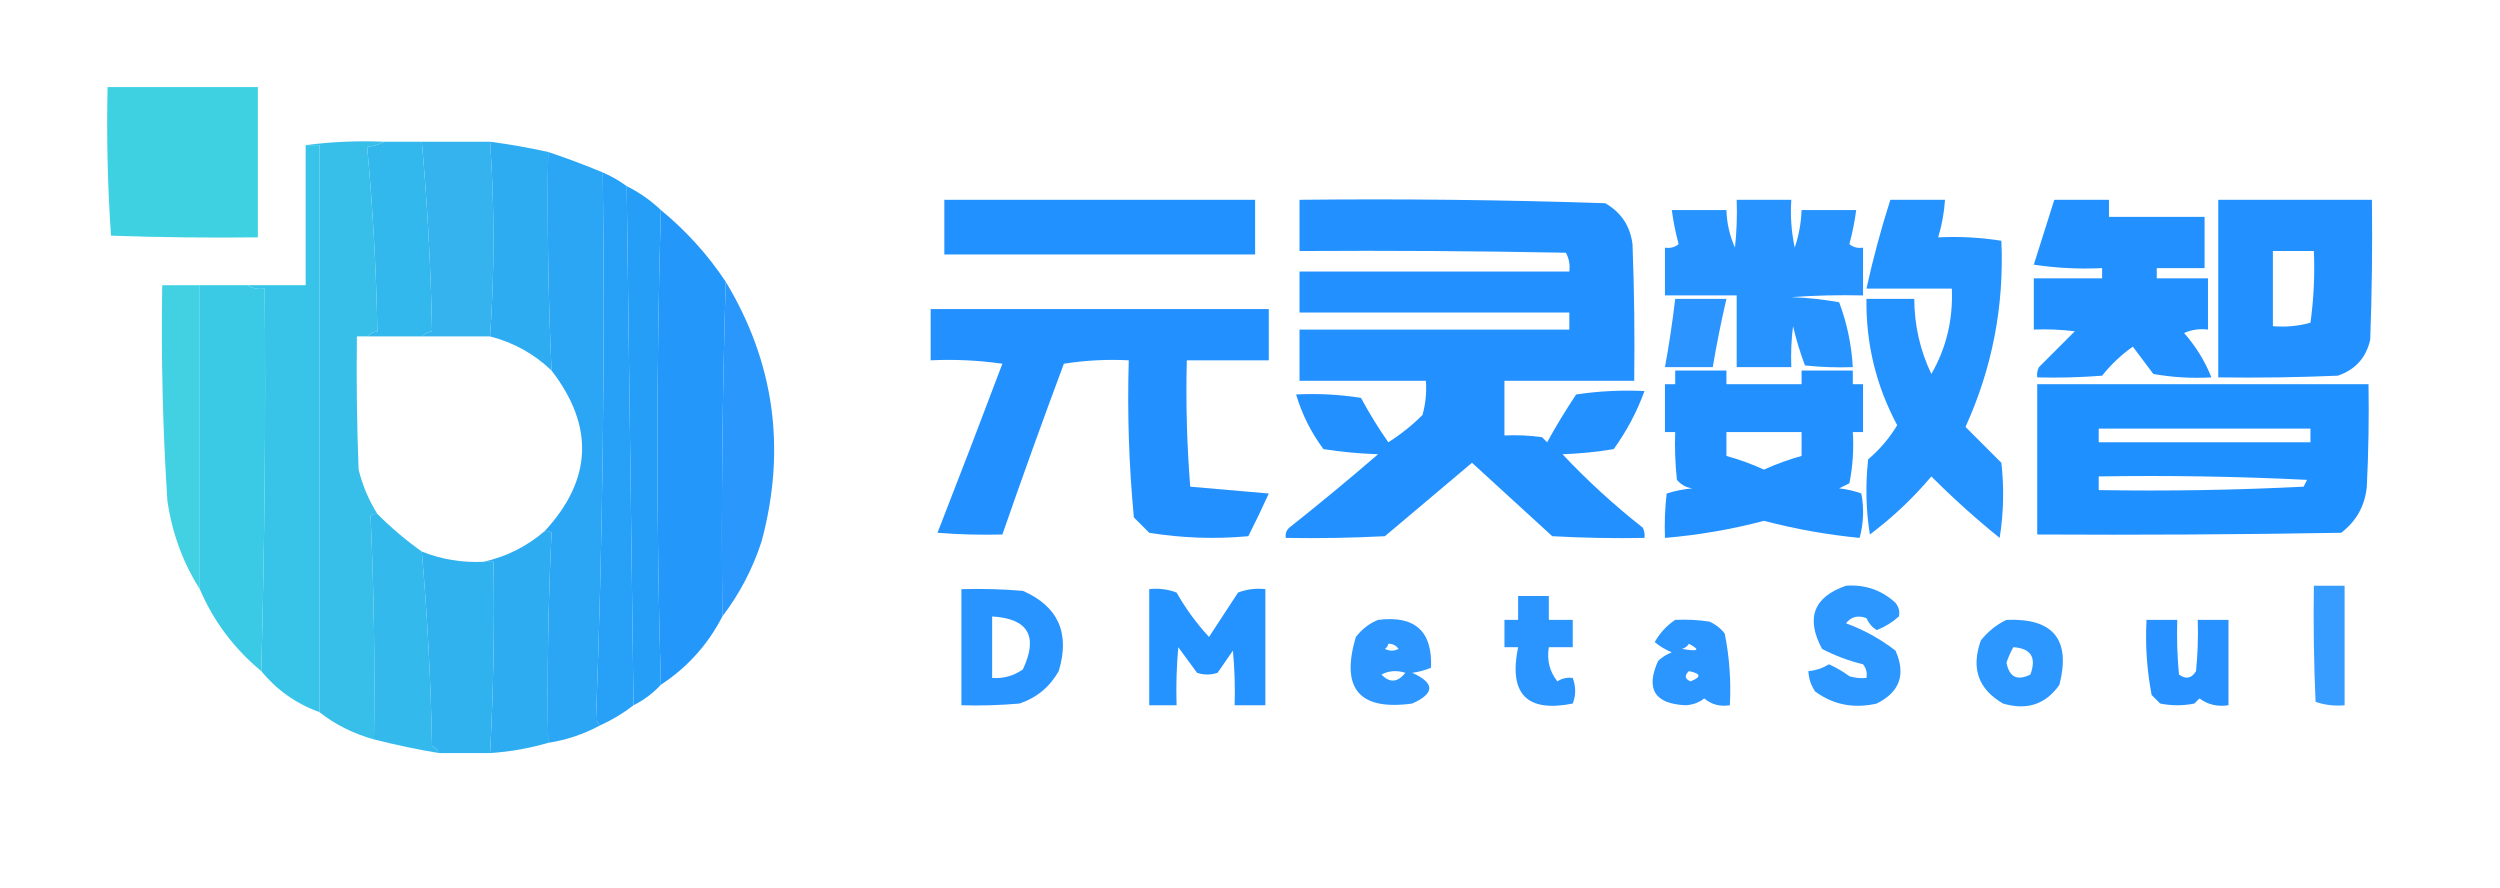
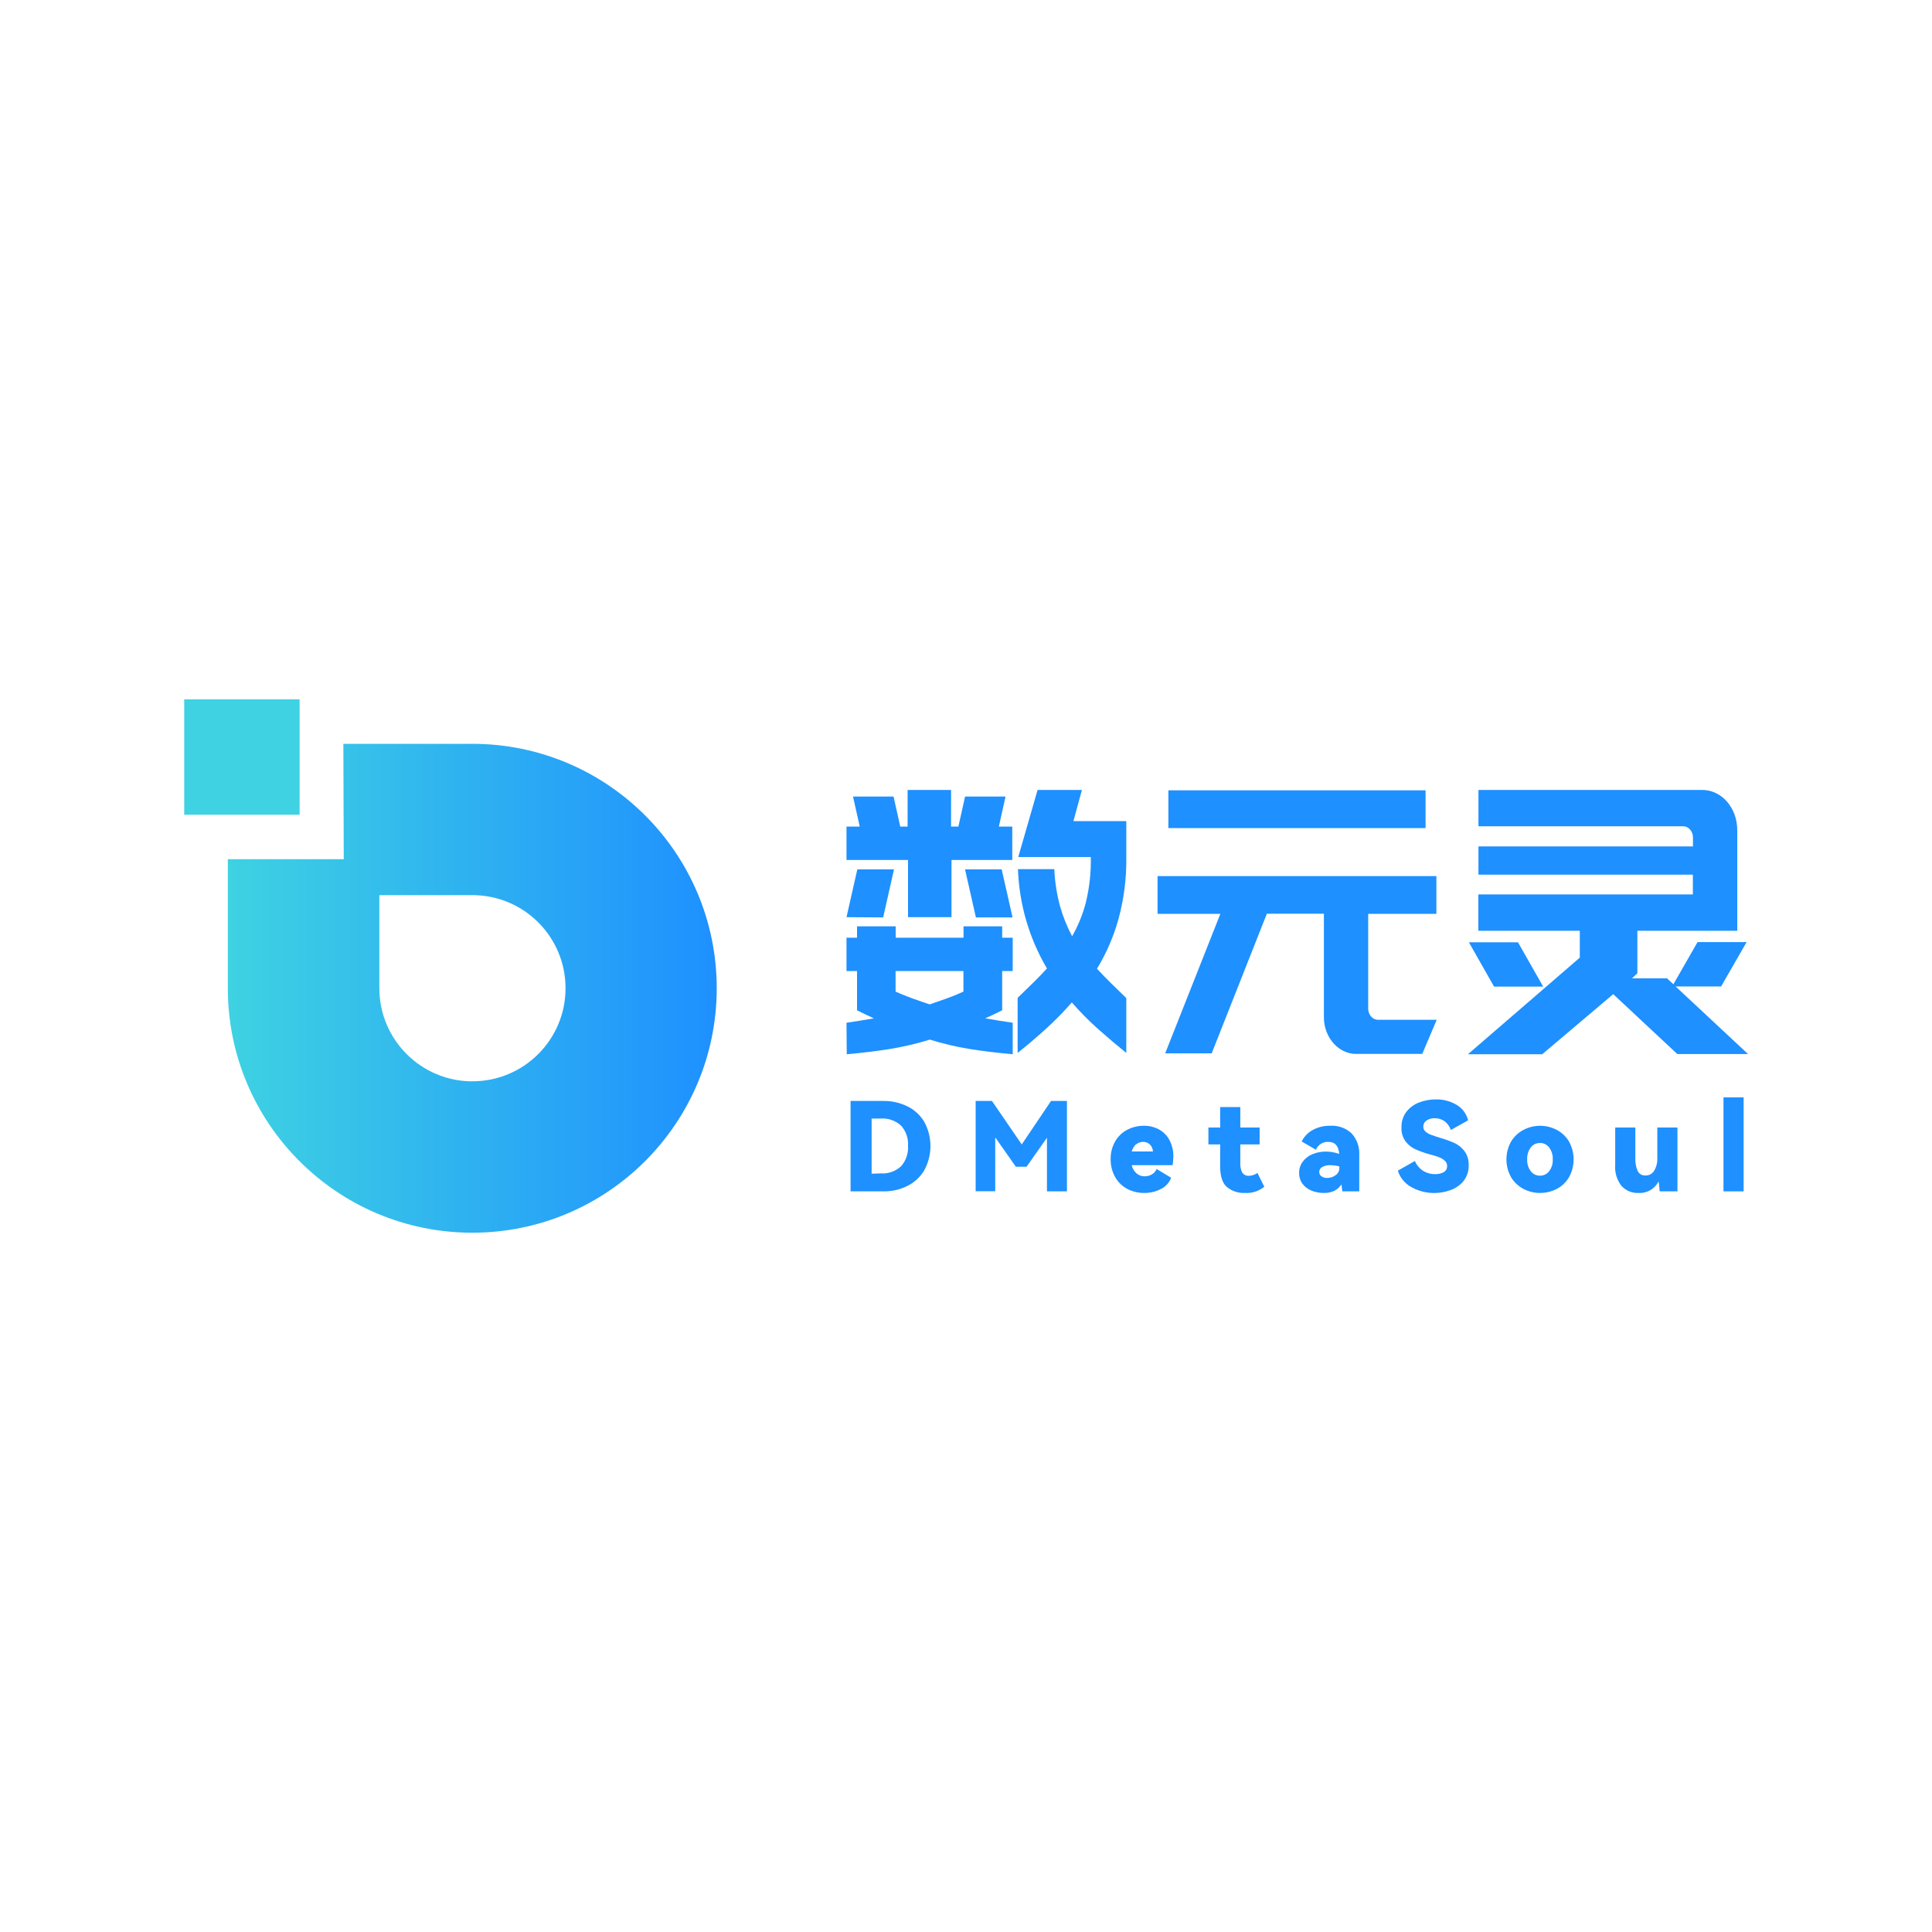
- <svg xmlns="http://www.w3.org/2000/svg" version="1.1" width="732px" height="260px" style="shape-rendering:geometricPrecision; text-rendering:geometricPrecision; image-rendering:optimizeQuality; fill-rule:evenodd; clip-rule:evenodd">
-   <g>
-     <path style="opacity:0.997" fill="#3ed1e1" d="M 31.5,25.5 C 46.167,25.5 60.833,25.5 75.5,25.5C 75.5,40.167 75.5,54.833 75.5,69.5C 61.163,69.667 46.83,69.5 32.5,69C 31.51,54.578 31.176,40.078 31.5,25.5 Z" />
-   </g>
-   <g>
-     <path style="opacity:0.972" fill="#2eb1ef" d="M 123.5,41.5 C 130.167,41.5 136.833,41.5 143.5,41.5C 144.822,60.53 144.822,79.53 143.5,98.5C 136.833,98.5 130.167,98.5 123.5,98.5C 124.263,97.732 125.263,97.232 126.5,97C 126.151,78.341 125.151,59.841 123.5,41.5 Z" />
-   </g>
-   <g>
-     <path style="opacity:0.993" fill="#37c4e8" d="M 89.5,42.5 C 90.833,42.5 92.167,42.5 93.5,42.5C 93.5,97.833 93.5,153.167 93.5,208.5C 86.719,206.048 81.052,202.048 76.5,196.5C 77.499,159.337 77.832,122.004 77.5,84.5C 75.585,84.784 73.919,84.451 72.5,83.5C 78.167,83.5 83.833,83.5 89.5,83.5C 89.5,69.833 89.5,56.167 89.5,42.5 Z" />
-   </g>
-   <g>
-     <path style="opacity:0.981" fill="#34beea" d="M 89.5,42.5 C 96.982,41.508 104.648,41.175 112.5,41.5C 111.048,42.302 109.382,42.802 107.5,43C 109.163,60.84 110.163,78.84 110.5,97C 109.263,97.232 108.263,97.732 107.5,98.5C 106.5,98.5 105.5,98.5 104.5,98.5C 104.333,111.504 104.5,124.504 105,137.5C 106.164,142.171 107.997,146.504 110.5,150.5C 109.761,150.369 109.094,150.536 108.5,151C 109.494,172.758 109.827,194.591 109.5,216.5C 103.499,214.833 98.166,212.166 93.5,208.5C 93.5,153.167 93.5,97.833 93.5,42.5C 92.167,42.5 90.833,42.5 89.5,42.5 Z" />
-   </g>
-   <g>
-     <path style="opacity:0.995" fill="#31b8ec" d="M 112.5,41.5 C 116.167,41.5 119.833,41.5 123.5,41.5C 125.151,59.841 126.151,78.341 126.5,97C 125.263,97.232 124.263,97.732 123.5,98.5C 118.167,98.5 112.833,98.5 107.5,98.5C 108.263,97.732 109.263,97.232 110.5,97C 110.163,78.84 109.163,60.84 107.5,43C 109.382,42.802 111.048,42.302 112.5,41.5 Z" />
-   </g>
-   <g>
-     <path style="opacity:0.992" fill="#2babf2" d="M 143.5,41.5 C 149.21,42.255 154.877,43.255 160.5,44.5C 160.189,65.879 160.522,87.212 161.5,108.5C 156.393,103.612 150.393,100.279 143.5,98.5C 144.822,79.53 144.822,60.53 143.5,41.5 Z" />
-   </g>
-   <g>
-     <path style="opacity:0.989" fill="#28a5f5" d="M 160.5,44.5 C 165.928,46.309 171.262,48.309 176.5,50.5C 177.16,104.216 176.493,157.716 174.5,211C 175.056,211.383 175.389,211.883 175.5,212.5C 170.797,215.016 165.797,216.683 160.5,217.5C 160.173,196.924 160.507,176.424 161.5,156C 160.906,155.536 160.239,155.369 159.5,155.5C 173.389,140.469 174.056,124.802 161.5,108.5C 160.522,87.212 160.189,65.879 160.5,44.5 Z" />
-   </g>
-   <g>
-     <path style="opacity:0.994" fill="#26a0f7" d="M 176.5,50.5 C 178.996,51.58 181.33,52.914 183.5,54.5C 184.158,105.294 184.824,155.961 185.5,206.5C 182.451,208.863 179.118,210.863 175.5,212.5C 175.389,211.883 175.056,211.383 174.5,211C 176.493,157.716 177.16,104.216 176.5,50.5 Z" />
-   </g>
-   <g>
-     <path style="opacity:0.995" fill="#249ef8" d="M 183.5,54.5 C 187.221,56.353 190.554,58.687 193.5,61.5C 192.167,107.833 192.167,154.167 193.5,200.5C 191.2,202.984 188.533,204.984 185.5,206.5C 184.824,155.961 184.158,105.294 183.5,54.5 Z" />
-   </g>
-   <g>
-     <path style="opacity:0.983" fill="#1e8fff" d="M 380.5,58.5 C 410.365,58.178 440.198,58.512 470,59.5C 474.646,62.152 477.313,66.152 478,71.5C 478.5,84.829 478.667,98.162 478.5,111.5C 465.833,111.5 453.167,111.5 440.5,111.5C 440.5,116.833 440.5,122.167 440.5,127.5C 444.182,127.335 447.848,127.501 451.5,128C 452,128.5 452.5,129 453,129.5C 455.635,124.702 458.468,120.035 461.5,115.5C 468.134,114.503 474.8,114.17 481.5,114.5C 479.325,120.513 476.325,126.18 472.5,131.5C 467.533,132.329 462.533,132.829 457.5,133C 464.777,140.731 472.61,147.898 481,154.5C 481.483,155.448 481.649,156.448 481.5,157.5C 472.494,157.666 463.494,157.5 454.5,157C 446.667,149.833 438.833,142.667 431,135.5C 422.5,142.667 414,149.833 405.5,157C 395.839,157.5 386.172,157.666 376.5,157.5C 376.281,156.325 376.614,155.325 377.5,154.5C 386.312,147.522 394.979,140.355 403.5,133C 398.136,132.829 392.802,132.329 387.5,131.5C 383.876,126.617 381.209,121.284 379.5,115.5C 385.868,115.17 392.202,115.504 398.5,116.5C 400.916,121.001 403.583,125.334 406.5,129.5C 410.122,127.213 413.455,124.547 416.5,121.5C 417.417,118.242 417.751,114.909 417.5,111.5C 405.167,111.5 392.833,111.5 380.5,111.5C 380.5,106.5 380.5,101.5 380.5,96.5C 406.833,96.5 433.167,96.5 459.5,96.5C 459.5,94.833 459.5,93.167 459.5,91.5C 433.167,91.5 406.833,91.5 380.5,91.5C 380.5,87.5 380.5,83.5 380.5,79.5C 406.833,79.5 433.167,79.5 459.5,79.5C 459.739,77.533 459.406,75.7 458.5,74C 432.502,73.5 406.502,73.333 380.5,73.5C 380.5,68.5 380.5,63.5 380.5,58.5 Z" />
-   </g>
-   <g>
-     <path style="opacity:0.964" fill="#1e8fff" d="M 508.5,58.5 C 513.833,58.5 519.167,58.5 524.5,58.5C 524.173,63.214 524.507,67.88 525.5,72.5C 526.706,68.928 527.373,65.262 527.5,61.5C 532.833,61.5 538.167,61.5 543.5,61.5C 543.048,64.876 542.382,68.209 541.5,71.5C 542.689,72.429 544.022,72.762 545.5,72.5C 545.5,77.167 545.5,81.833 545.5,86.5C 538.492,86.334 531.492,86.5 524.5,87C 529.202,87.172 533.868,87.672 538.5,88.5C 540.797,94.612 542.131,100.946 542.5,107.5C 537.821,107.666 533.155,107.499 528.5,107C 527.085,103.27 525.918,99.437 525,95.5C 524.501,99.486 524.334,103.486 524.5,107.5C 519.167,107.5 513.833,107.5 508.5,107.5C 508.5,100.5 508.5,93.5 508.5,86.5C 501.5,86.5 494.5,86.5 487.5,86.5C 487.5,81.833 487.5,77.167 487.5,72.5C 488.978,72.762 490.311,72.429 491.5,71.5C 490.618,68.209 489.952,64.876 489.5,61.5C 494.833,61.5 500.167,61.5 505.5,61.5C 505.605,65.319 506.438,68.986 508,72.5C 508.499,67.845 508.666,63.178 508.5,58.5 Z" />
-   </g>
-   <g>
-     <path style="opacity:0.97" fill="#1e8fff" d="M 553.5,58.5 C 558.833,58.5 564.167,58.5 569.5,58.5C 569.249,62.249 568.583,65.915 567.5,69.5C 573.758,69.19 579.924,69.524 586,70.5C 586.847,89.556 583.347,107.723 575.5,125C 579,128.5 582.5,132 586,135.5C 586.831,142.856 586.665,150.189 585.5,157.5C 578.561,151.899 571.894,145.899 565.5,139.5C 560.183,145.815 554.183,151.481 547.5,156.5C 546.335,149.189 546.169,141.856 547,134.5C 550.396,131.607 553.229,128.274 555.5,124.5C 549.325,112.962 546.325,100.629 546.5,87.5C 551.167,87.5 555.833,87.5 560.5,87.5C 560.528,95.241 562.195,102.574 565.5,109.5C 569.886,101.887 571.886,93.554 571.5,84.5C 563.167,84.5 554.833,84.5 546.5,84.5C 548.437,75.694 550.771,67.027 553.5,58.5 Z" />
-   </g>
-   <g>
-     <path style="opacity:0.984" fill="#1e8fff" d="M 601.5,58.5 C 606.833,58.5 612.167,58.5 617.5,58.5C 617.5,60.167 617.5,61.833 617.5,63.5C 626.833,63.5 636.167,63.5 645.5,63.5C 645.5,68.5 645.5,73.5 645.5,78.5C 640.833,78.5 636.167,78.5 631.5,78.5C 631.5,79.5 631.5,80.5 631.5,81.5C 636.5,81.5 641.5,81.5 646.5,81.5C 646.5,86.5 646.5,91.5 646.5,96.5C 644.076,96.192 641.743,96.526 639.5,97.5C 642.959,101.432 645.626,105.766 647.5,110.5C 641.794,110.829 636.128,110.495 630.5,109.5C 628.488,106.795 626.488,104.128 624.5,101.5C 621.118,103.87 618.118,106.704 615.5,110C 609.175,110.5 602.842,110.666 596.5,110.5C 596.351,109.448 596.517,108.448 597,107.5C 600.5,104 604,100.5 607.5,97C 603.514,96.501 599.514,96.335 595.5,96.5C 595.5,91.5 595.5,86.5 595.5,81.5C 602.167,81.5 608.833,81.5 615.5,81.5C 615.5,80.5 615.5,79.5 615.5,78.5C 608.8,78.83 602.134,78.497 595.5,77.5C 597.51,71.139 599.51,64.805 601.5,58.5 Z" />
-   </g>
-   <g>
-     <path style="opacity:0.977" fill="#1e8fff" d="M 649.5,58.5 C 664.5,58.5 679.5,58.5 694.5,58.5C 694.667,72.171 694.5,85.837 694,99.5C 692.782,104.775 689.615,108.275 684.5,110C 672.838,110.5 661.171,110.667 649.5,110.5C 649.5,93.167 649.5,75.833 649.5,58.5 Z M 665.5,73.5 C 669.5,73.5 673.5,73.5 677.5,73.5C 677.797,80.558 677.464,87.558 676.5,94.5C 672.893,95.489 669.226,95.823 665.5,95.5C 665.5,88.167 665.5,80.833 665.5,73.5 Z" />
-   </g>
-   <g>
-     <path style="opacity:0.982" fill="#1d8fff" d="M 276.5,58.5 C 306.833,58.5 337.167,58.5 367.5,58.5C 367.5,63.833 367.5,69.167 367.5,74.5C 337.167,74.5 306.833,74.5 276.5,74.5C 276.5,69.167 276.5,63.833 276.5,58.5 Z" />
-   </g>
-   <g>
-     <path style="opacity:0.993" fill="#2298fa" d="M 193.5,61.5 C 200.885,67.552 207.219,74.552 212.5,82.5C 211.508,115.093 211.174,147.76 211.5,180.5C 207.288,188.715 201.288,195.382 193.5,200.5C 192.167,154.167 192.167,107.833 193.5,61.5 Z" />
-   </g>
-   <g>
-     <path style="opacity:0.975" fill="#3dcfe2" d="M 58.5,83.5 C 58.5,113.167 58.5,142.833 58.5,172.5C 53.526,164.675 50.359,156.009 49,146.5C 47.657,125.525 47.157,104.525 47.5,83.5C 51.167,83.5 54.833,83.5 58.5,83.5 Z" />
-   </g>
-   <g>
-     <path style="opacity:0.994" fill="#3acae5" d="M 58.5,83.5 C 63.167,83.5 67.833,83.5 72.5,83.5C 73.919,84.451 75.585,84.784 77.5,84.5C 77.832,122.004 77.499,159.337 76.5,196.5C 68.553,189.93 62.553,181.93 58.5,172.5C 58.5,142.833 58.5,113.167 58.5,83.5 Z" />
-   </g>
-   <g>
-     <path style="opacity:0.942" fill="#1f8eff" d="M 490.5,87.5 C 495.5,87.5 500.5,87.5 505.5,87.5C 503.959,94.123 502.626,100.789 501.5,107.5C 496.833,107.5 492.167,107.5 487.5,107.5C 488.716,100.868 489.716,94.201 490.5,87.5 Z" />
-   </g>
-   <g>
-     <path style="opacity:0.984" fill="#1e8fff" d="M 272.5,90.5 C 305.5,90.5 338.5,90.5 371.5,90.5C 371.5,95.5 371.5,100.5 371.5,105.5C 363.5,105.5 355.5,105.5 347.5,105.5C 347.187,117.884 347.52,130.217 348.5,142.5C 356.167,143.167 363.833,143.833 371.5,144.5C 369.593,148.727 367.593,152.894 365.5,157C 355.772,157.891 346.106,157.557 336.5,156C 335,154.5 333.5,153 332,151.5C 330.548,136.238 330.048,120.905 330.5,105.5C 324.132,105.17 317.798,105.504 311.5,106.5C 305.277,123.176 299.277,139.843 293.5,156.5C 287.158,156.666 280.825,156.5 274.5,156C 280.939,139.511 287.273,123.011 293.5,106.5C 286.532,105.503 279.532,105.17 272.5,105.5C 272.5,100.5 272.5,95.5 272.5,90.5 Z" />
-   </g>
-   <g>
-     <path style="opacity:0.952" fill="#1f92fd" d="M 212.5,82.5 C 226.76,106.156 230.26,131.489 223,158.5C 220.383,166.554 216.55,173.888 211.5,180.5C 211.174,147.76 211.508,115.093 212.5,82.5 Z" />
-   </g>
-   <g>
-     <path style="opacity:0.979" fill="#1e8fff" d="M 490.5,108.5 C 495.5,108.5 500.5,108.5 505.5,108.5C 505.5,109.833 505.5,111.167 505.5,112.5C 512.833,112.5 520.167,112.5 527.5,112.5C 527.5,111.167 527.5,109.833 527.5,108.5C 532.5,108.5 537.5,108.5 542.5,108.5C 542.5,109.833 542.5,111.167 542.5,112.5C 543.5,112.5 544.5,112.5 545.5,112.5C 545.5,117.167 545.5,121.833 545.5,126.5C 544.5,126.5 543.5,126.5 542.5,126.5C 542.827,131.544 542.494,136.544 541.5,141.5C 540.5,142 539.5,142.5 538.5,143C 540.764,143.236 542.931,143.736 545,144.5C 545.828,148.871 545.661,153.205 544.5,157.5C 535.028,156.576 525.695,154.909 516.5,152.5C 506.991,155.002 497.325,156.668 487.5,157.5C 487.334,153.154 487.501,148.821 488,144.5C 490.405,143.726 492.905,143.226 495.5,143C 493.671,142.727 492.171,141.893 491,140.5C 490.501,135.845 490.334,131.179 490.5,126.5C 489.5,126.5 488.5,126.5 487.5,126.5C 487.5,121.833 487.5,117.167 487.5,112.5C 488.5,112.5 489.5,112.5 490.5,112.5C 490.5,111.167 490.5,109.833 490.5,108.5 Z M 505.5,126.5 C 512.833,126.5 520.167,126.5 527.5,126.5C 527.5,128.833 527.5,131.167 527.5,133.5C 523.757,134.534 520.09,135.868 516.5,137.5C 512.91,135.868 509.243,134.534 505.5,133.5C 505.5,131.167 505.5,128.833 505.5,126.5 Z" />
-   </g>
-   <g>
-     <path style="opacity:0.99" fill="#1d8fff" d="M 596.5,112.5 C 628.833,112.5 661.167,112.5 693.5,112.5C 693.666,122.506 693.5,132.506 693,142.5C 692.456,148.087 689.956,152.587 685.5,156C 655.835,156.5 626.169,156.667 596.5,156.5C 596.5,141.833 596.5,127.167 596.5,112.5 Z M 614.5,125.5 C 635.167,125.5 655.833,125.5 676.5,125.5C 676.5,126.833 676.5,128.167 676.5,129.5C 655.833,129.5 635.167,129.5 614.5,129.5C 614.5,128.167 614.5,126.833 614.5,125.5 Z M 614.5,139.5 C 634.844,139.167 655.178,139.5 675.5,140.5C 675.167,141.167 674.833,141.833 674.5,142.5C 654.511,143.5 634.511,143.833 614.5,143.5C 614.5,142.167 614.5,140.833 614.5,139.5 Z" />
-   </g>
-   <g>
-     <path style="opacity:0.989" fill="#31b8ec" d="M 110.5,150.5 C 114.515,154.513 118.848,158.179 123.5,161.5C 125.138,180.277 126.138,199.277 126.5,218.5C 127.522,218.855 128.189,219.522 128.5,220.5C 122.087,219.418 115.754,218.084 109.5,216.5C 109.827,194.591 109.494,172.758 108.5,151C 109.094,150.536 109.761,150.369 110.5,150.5 Z" />
-   </g>
-   <g>
-     <path style="opacity:0.986" fill="#2babf2" d="M 159.5,155.5 C 160.239,155.369 160.906,155.536 161.5,156C 160.507,176.424 160.173,196.924 160.5,217.5C 154.969,219.118 149.302,220.118 143.5,220.5C 144.486,201.91 144.82,183.243 144.5,164.5C 143.5,164.5 142.5,164.5 141.5,164.5C 148.203,163.035 154.203,160.035 159.5,155.5 Z" />
-   </g>
-   <g>
-     <path style="opacity:0.988" fill="#2eb1ef" d="M 123.5,161.5 C 129.207,163.772 135.207,164.772 141.5,164.5C 142.5,164.5 143.5,164.5 144.5,164.5C 144.82,183.243 144.486,201.91 143.5,220.5C 138.5,220.5 133.5,220.5 128.5,220.5C 128.189,219.522 127.522,218.855 126.5,218.5C 126.138,199.277 125.138,180.277 123.5,161.5 Z" />
-   </g>
-   <g>
-     <path style="opacity:0.967" fill="#1e8fff" d="M 336.5,172.5 C 339.247,172.187 341.914,172.52 344.5,173.5C 347.19,178.226 350.356,182.56 354,186.5C 356.833,182.167 359.667,177.833 362.5,173.5C 365.086,172.52 367.753,172.187 370.5,172.5C 370.5,183.833 370.5,195.167 370.5,206.5C 367.5,206.5 364.5,206.5 361.5,206.5C 361.666,201.156 361.499,195.823 361,190.5C 359.5,192.667 358,194.833 356.5,197C 354.5,197.667 352.5,197.667 350.5,197C 348.667,194.5 346.833,192 345,189.5C 344.501,195.157 344.334,200.824 344.5,206.5C 341.833,206.5 339.167,206.5 336.5,206.5C 336.5,195.167 336.5,183.833 336.5,172.5 Z" />
-   </g>
-   <g>
-     <path style="opacity:0.939" fill="#1e90ff" d="M 540.5,171.5 C 546.107,171.105 550.941,172.772 555,176.5C 555.982,177.759 556.315,179.092 556,180.5C 554.084,182.209 551.918,183.543 549.5,184.5C 548.155,183.653 547.155,182.487 546.5,181C 544.044,180.054 542.044,180.554 540.5,182.5C 545.697,184.39 550.53,187.057 555,190.5C 558.105,197.451 556.272,202.617 549.5,206C 542.84,207.54 536.84,206.373 531.5,202.5C 530.253,200.677 529.586,198.677 529.5,196.5C 531.675,196.318 533.675,195.651 535.5,194.5C 537.606,195.43 539.606,196.596 541.5,198C 543.134,198.494 544.801,198.66 546.5,198.5C 546.762,197.022 546.429,195.689 545.5,194.5C 541.284,193.485 537.284,191.985 533.5,190C 528.67,180.98 531.003,174.814 540.5,171.5 Z" />
-   </g>
-   <g>
-     <path style="opacity:0.883" fill="#1d8fff" d="M 677.5,171.5 C 680.5,171.5 683.5,171.5 686.5,171.5C 686.5,183.167 686.5,194.833 686.5,206.5C 683.552,206.777 680.719,206.444 678,205.5C 677.5,194.172 677.333,182.838 677.5,171.5 Z" />
-   </g>
-   <g>
-     <path style="opacity:0.956" fill="#1e8fff" d="M 281.5,172.5 C 287.509,172.334 293.509,172.501 299.5,173C 309.855,177.556 313.355,185.389 310,196.5C 307.359,201.144 303.525,204.311 298.5,206C 292.843,206.499 287.176,206.666 281.5,206.5C 281.5,195.167 281.5,183.833 281.5,172.5 Z M 290.5,180.5 C 301.063,181.115 304.063,186.282 299.5,196C 296.794,197.908 293.794,198.741 290.5,198.5C 290.5,192.5 290.5,186.5 290.5,180.5 Z" />
-   </g>
-   <g>
-     <path style="opacity:0.944" fill="#1e8fff" d="M 444.5,174.5 C 447.5,174.5 450.5,174.5 453.5,174.5C 453.5,176.833 453.5,179.167 453.5,181.5C 455.833,181.5 458.167,181.5 460.5,181.5C 460.5,184.167 460.5,186.833 460.5,189.5C 458.167,189.5 455.833,189.5 453.5,189.5C 452.88,193.302 453.714,196.635 456,199.5C 457.356,198.62 458.856,198.286 460.5,198.5C 461.45,201.068 461.45,203.568 460.5,206C 447.023,208.688 441.69,203.188 444.5,189.5C 443.167,189.5 441.833,189.5 440.5,189.5C 440.5,186.833 440.5,184.167 440.5,181.5C 441.833,181.5 443.167,181.5 444.5,181.5C 444.5,179.167 444.5,176.833 444.5,174.5 Z" />
-   </g>
-   <g>
-     <path style="opacity:0.931" fill="#1e90ff" d="M 403.5,181.5 C 414.306,180.145 419.473,184.812 419,195.5C 417.266,196.249 415.433,196.749 413.5,197C 420.167,200 420.167,203 413.5,206C 397.976,208.137 392.476,201.637 397,186.5C 398.805,184.174 400.972,182.508 403.5,181.5 Z M 406.5,188.5 C 407.756,188.461 408.756,188.961 409.5,190C 408.167,190.667 406.833,190.667 405.5,190C 406.056,189.617 406.389,189.117 406.5,188.5 Z M 404.5,197.5 C 406.628,196.371 408.961,196.204 411.5,197C 409.205,199.854 406.872,200.021 404.5,197.5 Z" />
-   </g>
-   <g>
-     <path style="opacity:0.938" fill="#1e8fff" d="M 490.5,181.5 C 493.85,181.335 497.183,181.502 500.5,182C 502.286,182.785 503.786,183.951 505,185.5C 506.384,192.411 506.884,199.411 506.5,206.5C 503.606,206.958 501.106,206.291 499,204.5C 497.475,205.72 495.641,206.387 493.5,206.5C 484.45,206.065 481.783,201.731 485.5,193.5C 486.665,192.416 487.998,191.583 489.5,191C 487.668,190.252 486.001,189.252 484.5,188C 486.027,185.31 488.027,183.143 490.5,181.5 Z M 494.5,188.5 C 497.99,190.336 497.323,190.836 492.5,190C 493.416,189.722 494.082,189.222 494.5,188.5 Z M 494.5,196.5 C 498.075,197.207 498.242,198.207 495,199.5C 493.317,198.824 493.15,197.824 494.5,196.5 Z" />
-   </g>
-   <g>
-     <path style="opacity:0.939" fill="#1e90ff" d="M 587.5,181.5 C 601.213,180.941 606.379,187.275 603,200.5C 599.004,206.233 593.504,208.066 586.5,206C 579.229,201.799 577.063,195.632 580,187.5C 582.134,184.847 584.634,182.847 587.5,181.5 Z M 589.5,189.5 C 594.674,189.835 596.341,192.501 594.5,197.5C 590.631,199.425 588.298,198.258 587.5,194C 588.044,192.415 588.711,190.915 589.5,189.5 Z" />
-   </g>
-   <g>
-     <path style="opacity:0.959" fill="#1e8eff" d="M 628.5,181.5 C 631.5,181.5 634.5,181.5 637.5,181.5C 637.334,186.844 637.501,192.177 638,197.5C 640.022,198.991 641.688,198.658 643,196.5C 643.499,191.511 643.666,186.511 643.5,181.5C 646.5,181.5 649.5,181.5 652.5,181.5C 652.5,189.833 652.5,198.167 652.5,206.5C 649.289,206.988 646.456,206.321 644,204.5C 643.5,205 643,205.5 642.5,206C 639.167,206.667 635.833,206.667 632.5,206C 631.667,205.167 630.833,204.333 630,203.5C 628.609,196.254 628.109,188.921 628.5,181.5 Z" />
-   </g>
+ <svg xmlns="http://www.w3.org/2000/svg" id="图层_1" data-name="图层 1" viewBox="0 0 400 400">
+   <defs>
+     <style>.cls-1{fill:url(#未命名的渐变_3);}.cls-2{fill:#3ed2e2;}.cls-3{fill:#1e90ff;}</style>
+     <linearGradient id="未命名的渐变_3" x1="47.2" y1="204.6" x2="148.42" y2="204.6" gradientUnits="userSpaceOnUse">
+       <stop offset="0" stop-color="#3ed2e2" />
+       <stop offset="1" stop-color="#1e90ff" />
+     </linearGradient>
+   </defs>
+   <path class="cls-1" d="M97.81,154H71.09l.08,23.89h-24V204.6A50.61,50.61,0,1,0,97.81,154Zm0,69.88A19.28,19.28,0,0,1,78.54,204.6h0V185.33H97.82a19.27,19.27,0,0,1,0,38.54Z" />
+   <rect class="cls-2" x="38.14" y="144.79" width="23.89" height="23.89" />
+   <path class="cls-3" d="M175.26,171.14H178l-1.39-6.22H185l1.39,6.22h1.52v-7.59h9v7.59h1.51l1.39-6.22h8.38l-1.39,6.22h2.78v6.91H197v11.84h-9V178.05H175.26Zm0,18.75L177.5,180h7.59l-2.24,9.94Zm0,21.86q2.64-.39,5.67-.91c-.57-.26-1.14-.52-1.71-.8l-1.78-.87v-8.12h-2.18v-6.91h2.18v-2.35h8v2.35h14.05v-2.35h8v2.35h2.18v6.91h-2.18v8.12l-1.78.87c-.58.28-1.15.54-1.72.8,2,.35,3.92.65,5.68.91v6.52q-5-.45-9-1.1a59.54,59.54,0,0,1-8.15-1.93,62.11,62.11,0,0,1-8.21,1.93q-4,.65-9,1.1Zm10.16-6.45c1.19.55,2.38,1,3.56,1.44s2.36.81,3.5,1.21l3.46-1.21c1.17-.41,2.35-.89,3.53-1.44v-4.25H185.42ZM199.8,180h7.59l2.25,9.94h-7.59Zm33.39-2.51a46.44,46.44,0,0,1-1.62,12.79,40.92,40.92,0,0,1-4.45,10.28c.92,1,1.89,2,2.9,3l3.17,3.08V218q-3-2.43-5.9-5a61.56,61.56,0,0,1-5.38-5.46,65.61,65.61,0,0,1-5.35,5.46q-2.84,2.58-5.87,5V206.59l3.17-3.08c1-1,2-2,2.9-3a43.45,43.45,0,0,1-6-20.56h7.52a35.28,35.28,0,0,0,1.22,7.78,31.35,31.35,0,0,0,2.47,6.11,28.08,28.08,0,0,0,2.87-7.1,36.67,36.67,0,0,0,1-9.3H210.82l4-13.89H224L222.24,170h10.95Z" />
+   <path class="cls-3" d="M252.66,189.21h-13v-7.82h57.73v7.82H283.27v19.58a2.45,2.45,0,0,0,.6,1.67,1.84,1.84,0,0,0,1.45.68h12.14l-3,7.06H280.76a5.68,5.68,0,0,1-2.6-.61,6.61,6.61,0,0,1-2.11-1.63,7.81,7.81,0,0,1-1.42-2.39,8.19,8.19,0,0,1-.53-3v-21.4H262.29l-11.42,28.91h-9.63ZM241.9,163.63h53.25v7.82H241.9Z" />
+   <path class="cls-3" d="M303.92,218.27l23.16-20V192.7h-21v-7.52h44.41v-4.09H306.1v-5.85h44.41v-1.82a2.45,2.45,0,0,0-.6-1.67,1.83,1.83,0,0,0-1.45-.68H306.1v-7.52h46.32a6.4,6.4,0,0,1,2.84.65,7.24,7.24,0,0,1,2.31,1.78,8.66,8.66,0,0,1,1.55,2.66,9.42,9.42,0,0,1,.56,3.26v20.8H339v8.8l-1.12,1.06h7.26l1.32,1.22,5-8.73h10.16l-5.28,9.18h-9.43l15,14H347.27L334,205.83,319.3,218.27Zm15.58-14H309.33l-5.21-9.18h10.16Z" />
+   <path class="cls-3" d="M182.84,227.94a11.11,11.11,0,0,1,5,1.1,8.37,8.37,0,0,1,3.51,3.21,10.45,10.45,0,0,1,0,10.06,8.45,8.45,0,0,1-3.5,3.23,10.81,10.81,0,0,1-5,1.12h-6.75V227.94Zm-.49,15a5.61,5.61,0,0,0,4.22-1.49,5.84,5.84,0,0,0,1.43-4.22,5.73,5.73,0,0,0-1.44-4.18,5.66,5.66,0,0,0-4.21-1.47h-1.89V243Z" />
+   <path class="cls-3" d="M217.61,227.94h3.29v18.72h-4.14v-11.1l-4.22,6h-2.22l-4.27-6.08v11.15H202V227.94h3.37l6.17,9Z" />
+   <path class="cls-3" d="M240,233.86a5.37,5.37,0,0,1,2.16,2.24,7.2,7.2,0,0,1,.77,3.4,10,10,0,0,1-.16,1.74h-8.46a3.27,3.27,0,0,0,1,1.7,2.5,2.5,0,0,0,1.69.6,2.84,2.84,0,0,0,1.47-.39,2.3,2.3,0,0,0,1-1.12l3,1.81a4.22,4.22,0,0,1-2.12,2.33,7.38,7.38,0,0,1-3.5.82,7.49,7.49,0,0,1-3.37-.79,6.21,6.21,0,0,1-2.53-2.38,7.3,7.3,0,0,1-1-3.84,7.08,7.08,0,0,1,1-3.78,6.16,6.16,0,0,1,2.52-2.34,7.4,7.4,0,0,1,3.35-.78A6.47,6.47,0,0,1,240,233.86Zm-4.81,3.07a3.07,3.07,0,0,0-.88,1.47h4.4a2.21,2.21,0,0,0-.67-1.48,2,2,0,0,0-1.38-.51A2.15,2.15,0,0,0,235.23,236.93Z" />
+   <path class="cls-3" d="M261.76,245.71a5.88,5.88,0,0,1-4,1.28,5.49,5.49,0,0,1-3.73-1.22c-.94-.8-1.41-2.24-1.41-4.3v-4.53h-2.43v-3.5h2.43V229.2h4.17v4.24h4v3.5h-4v3.79a4.15,4.15,0,0,0,.38,2,1.51,1.51,0,0,0,1.46.7,3,3,0,0,0,1.71-.59Z" />
+   <path class="cls-3" d="M279.86,234.68a6.18,6.18,0,0,1,1.56,4.51v7.47h-3.51c-.08-.72-.14-1.2-.17-1.44a3.92,3.92,0,0,1-1.49,1.33,4.89,4.89,0,0,1-2.2.44,6.46,6.46,0,0,1-2.56-.5,4.36,4.36,0,0,1-1.85-1.43,3.66,3.66,0,0,1-.67-2.21,3.81,3.81,0,0,1,.75-2.34,4.82,4.82,0,0,1,2-1.55,7.12,7.12,0,0,1,2.79-.54,8.19,8.19,0,0,1,2.76.49c-.12-1.67-.88-2.5-2.27-2.5a2.66,2.66,0,0,0-2.56,1.63l-2.94-1.71a5.42,5.42,0,0,1,2.29-2.38,7.23,7.23,0,0,1,3.61-.87A5.9,5.9,0,0,1,279.86,234.68Zm-2.56,6.81a7.56,7.56,0,0,0-1.89-.25,3.16,3.16,0,0,0-1.66.38,1.17,1.17,0,0,0-.62,1,1.08,1.08,0,0,0,.46.92,2,2,0,0,0,1.18.34,2.89,2.89,0,0,0,1.75-.57,1.75,1.75,0,0,0,.78-1.51Z" />
+   <path class="cls-3" d="M303,244.53a6.06,6.06,0,0,1-2.72,1.88A9.88,9.88,0,0,1,297,247a9.63,9.63,0,0,1-4.73-1.19,5.82,5.82,0,0,1-2.86-3.44l3.53-2a4.46,4.46,0,0,0,1.64,2,4.58,4.58,0,0,0,2.57.72,3.33,3.33,0,0,0,1.78-.42,1.39,1.39,0,0,0,.68-1.24,1.46,1.46,0,0,0-.46-1.1,3.76,3.76,0,0,0-1.15-.72A19.42,19.42,0,0,0,296,239a22.69,22.69,0,0,1-3-1.07,5.4,5.4,0,0,1-2-1.63,4.51,4.51,0,0,1-.84-2.85,5.15,5.15,0,0,1,1-3.24,6.09,6.09,0,0,1,2.63-1.95,9.61,9.61,0,0,1,3.49-.64,8.09,8.09,0,0,1,4.3,1.13,5.15,5.15,0,0,1,2.38,3.2l-3.58,2a3.73,3.73,0,0,0-1.27-1.79,3.34,3.34,0,0,0-2.08-.64,2.79,2.79,0,0,0-1.7.48,1.49,1.49,0,0,0-.65,1.26,1.27,1.27,0,0,0,.44,1,3.57,3.57,0,0,0,1.11.67c.45.17,1.08.38,1.9.64a22,22,0,0,1,3.07,1.11,5.52,5.52,0,0,1,2,1.65,4.45,4.45,0,0,1,.87,2.86A5,5,0,0,1,303,244.53Z" />
+   <path class="cls-3" d="M312.85,236.35a6.5,6.5,0,0,1,2.57-2.42,7.41,7.41,0,0,1,6.89,0,6.42,6.42,0,0,1,2.54,2.42,7.64,7.64,0,0,1,0,7.38,6.46,6.46,0,0,1-2.53,2.42,7.53,7.53,0,0,1-6.91,0,6.54,6.54,0,0,1-2.56-2.42,7.57,7.57,0,0,1,0-7.38Zm4.09,6.15a2.36,2.36,0,0,0,1.91.91,2.33,2.33,0,0,0,1.87-.91,3.68,3.68,0,0,0,.76-2.46,3.75,3.75,0,0,0-.76-2.48,2.31,2.31,0,0,0-1.87-.92,2.34,2.34,0,0,0-1.91.92,3.8,3.8,0,0,0-.75,2.48A3.73,3.73,0,0,0,316.94,242.5Z" />
+   <path class="cls-3" d="M343.13,233.44h4.17v13.22h-3.68l-.05-.57c-.07-.76-.13-1.26-.18-1.48a4.38,4.38,0,0,1-4.14,2.38,4.49,4.49,0,0,1-3.54-1.46,6.24,6.24,0,0,1-1.3-4.29v-7.8h4.17v6.39a6,6,0,0,0,.45,2.54,1.66,1.66,0,0,0,1.65,1,2,2,0,0,0,1.81-1,4.87,4.87,0,0,0,.64-2.71Z" />
+   <path class="cls-3" d="M361,246.66h-4.17V227.2H361Z" />
</svg>
